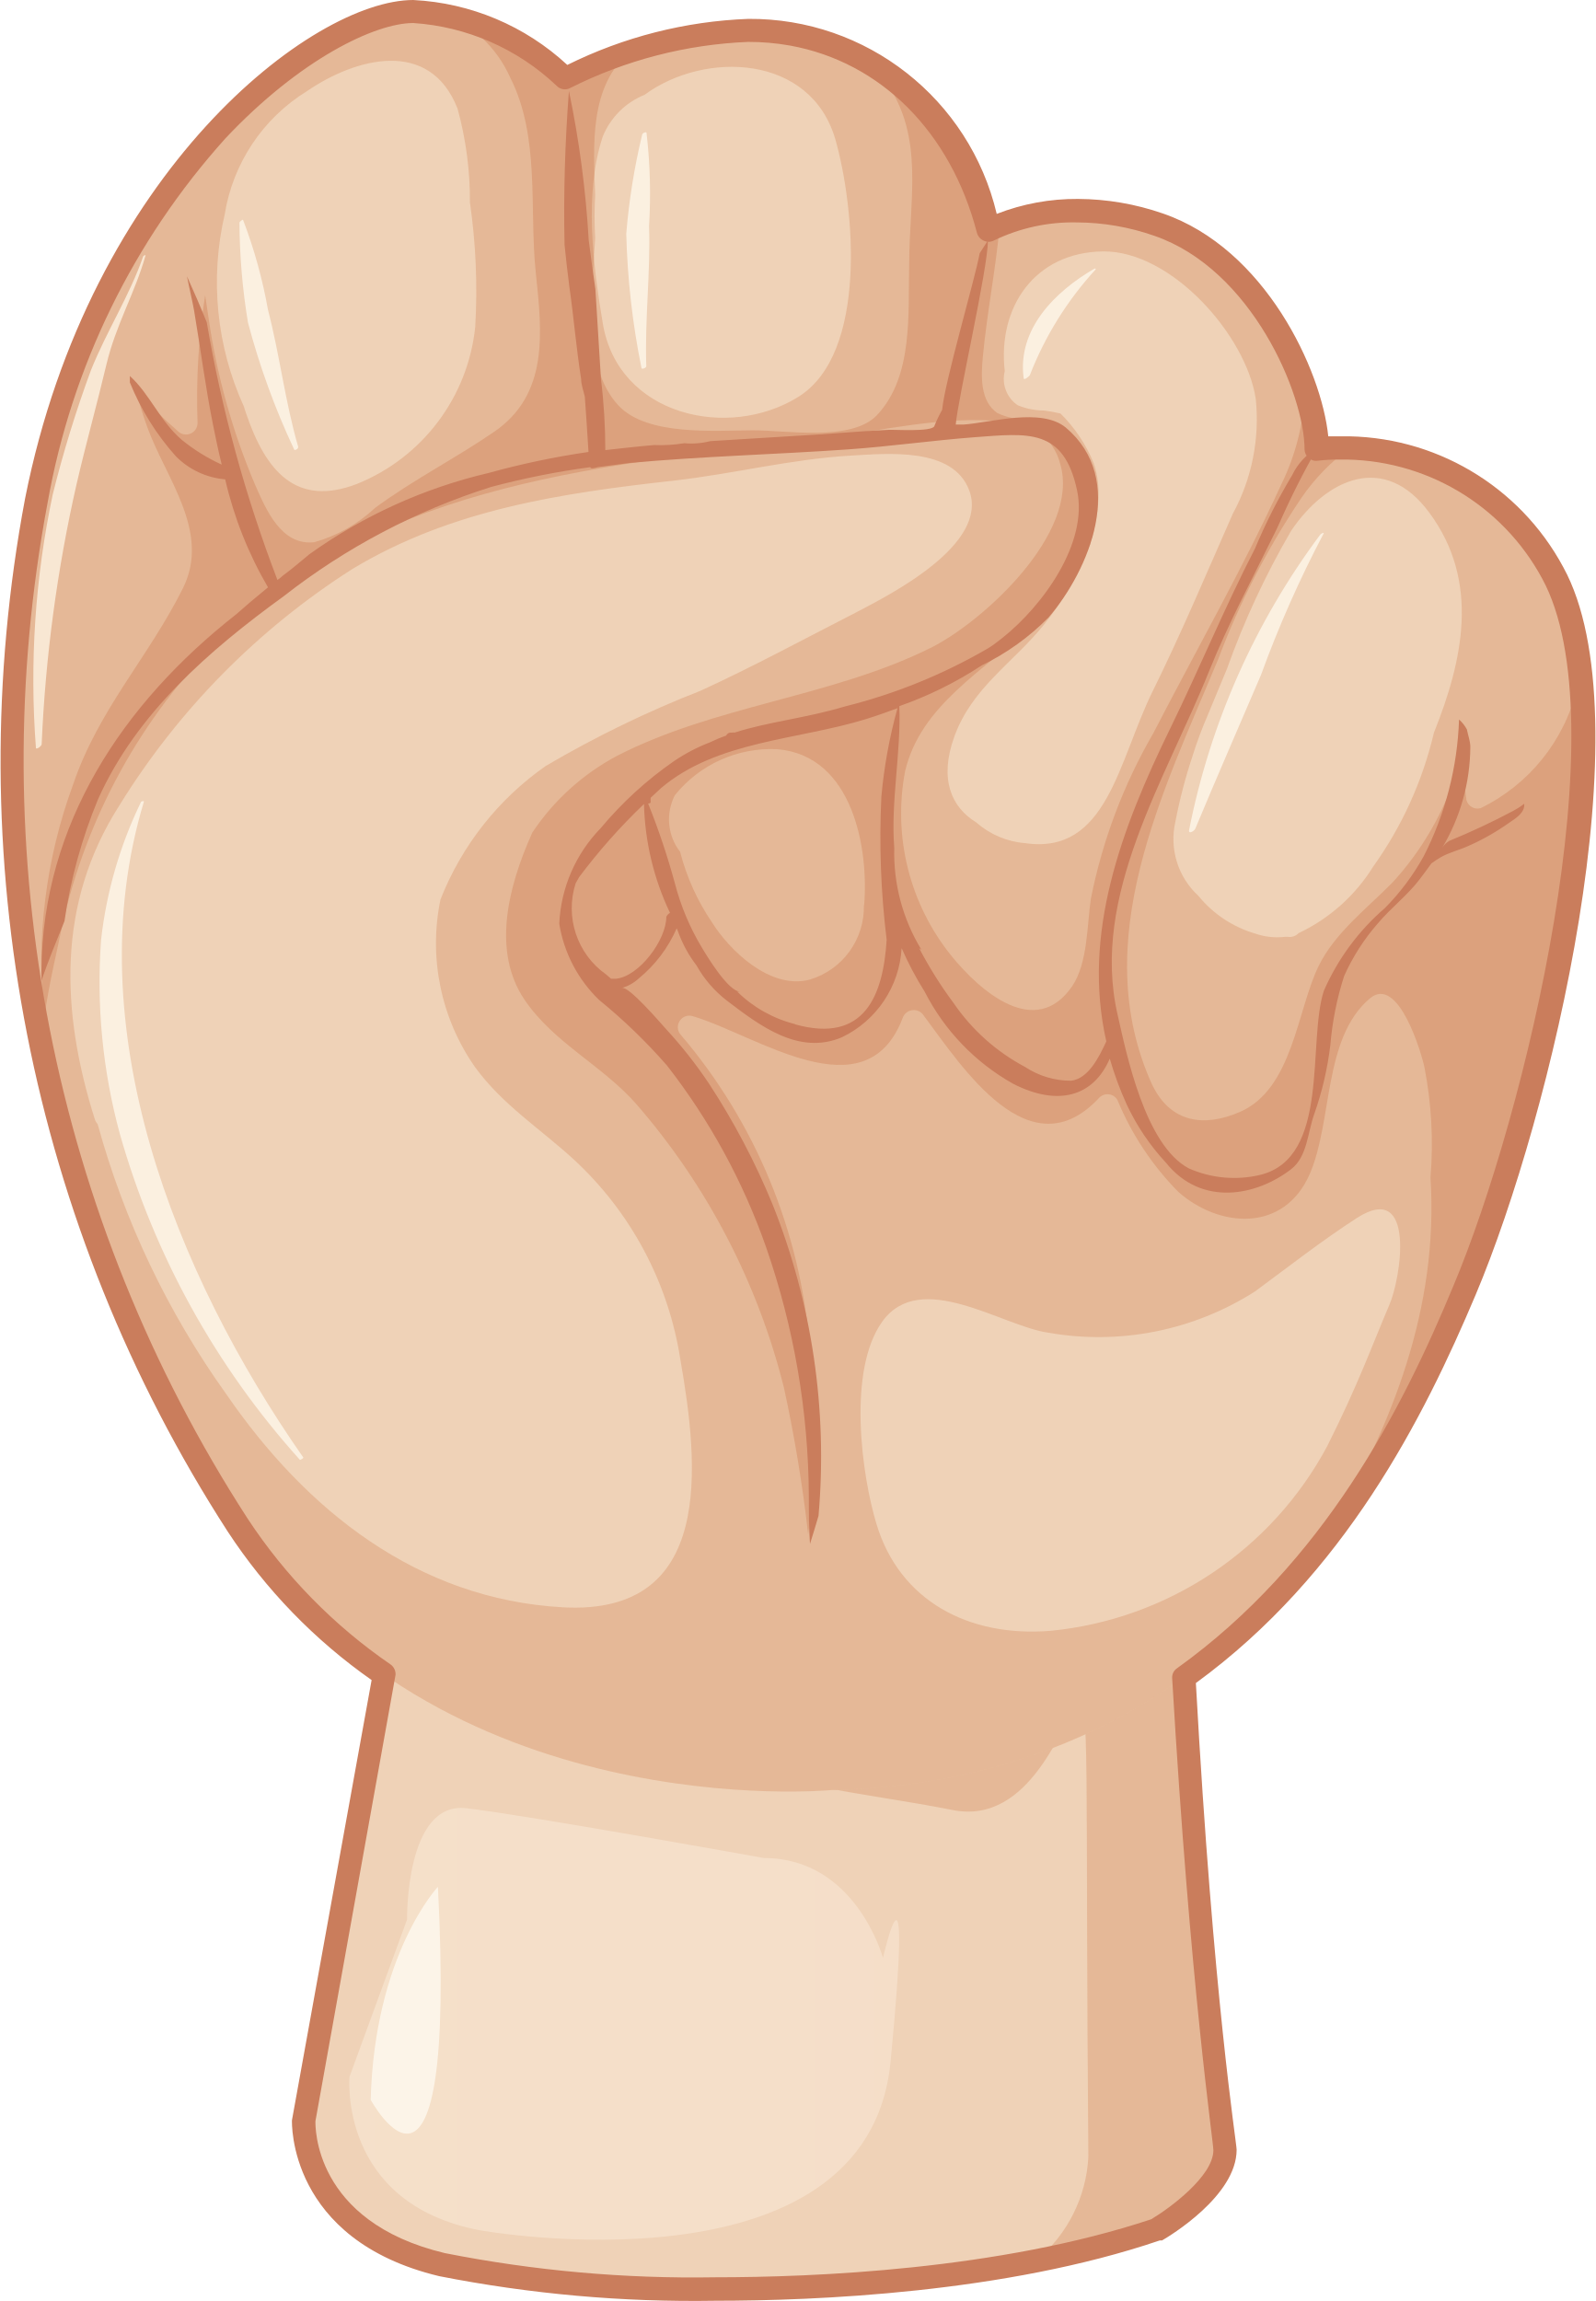
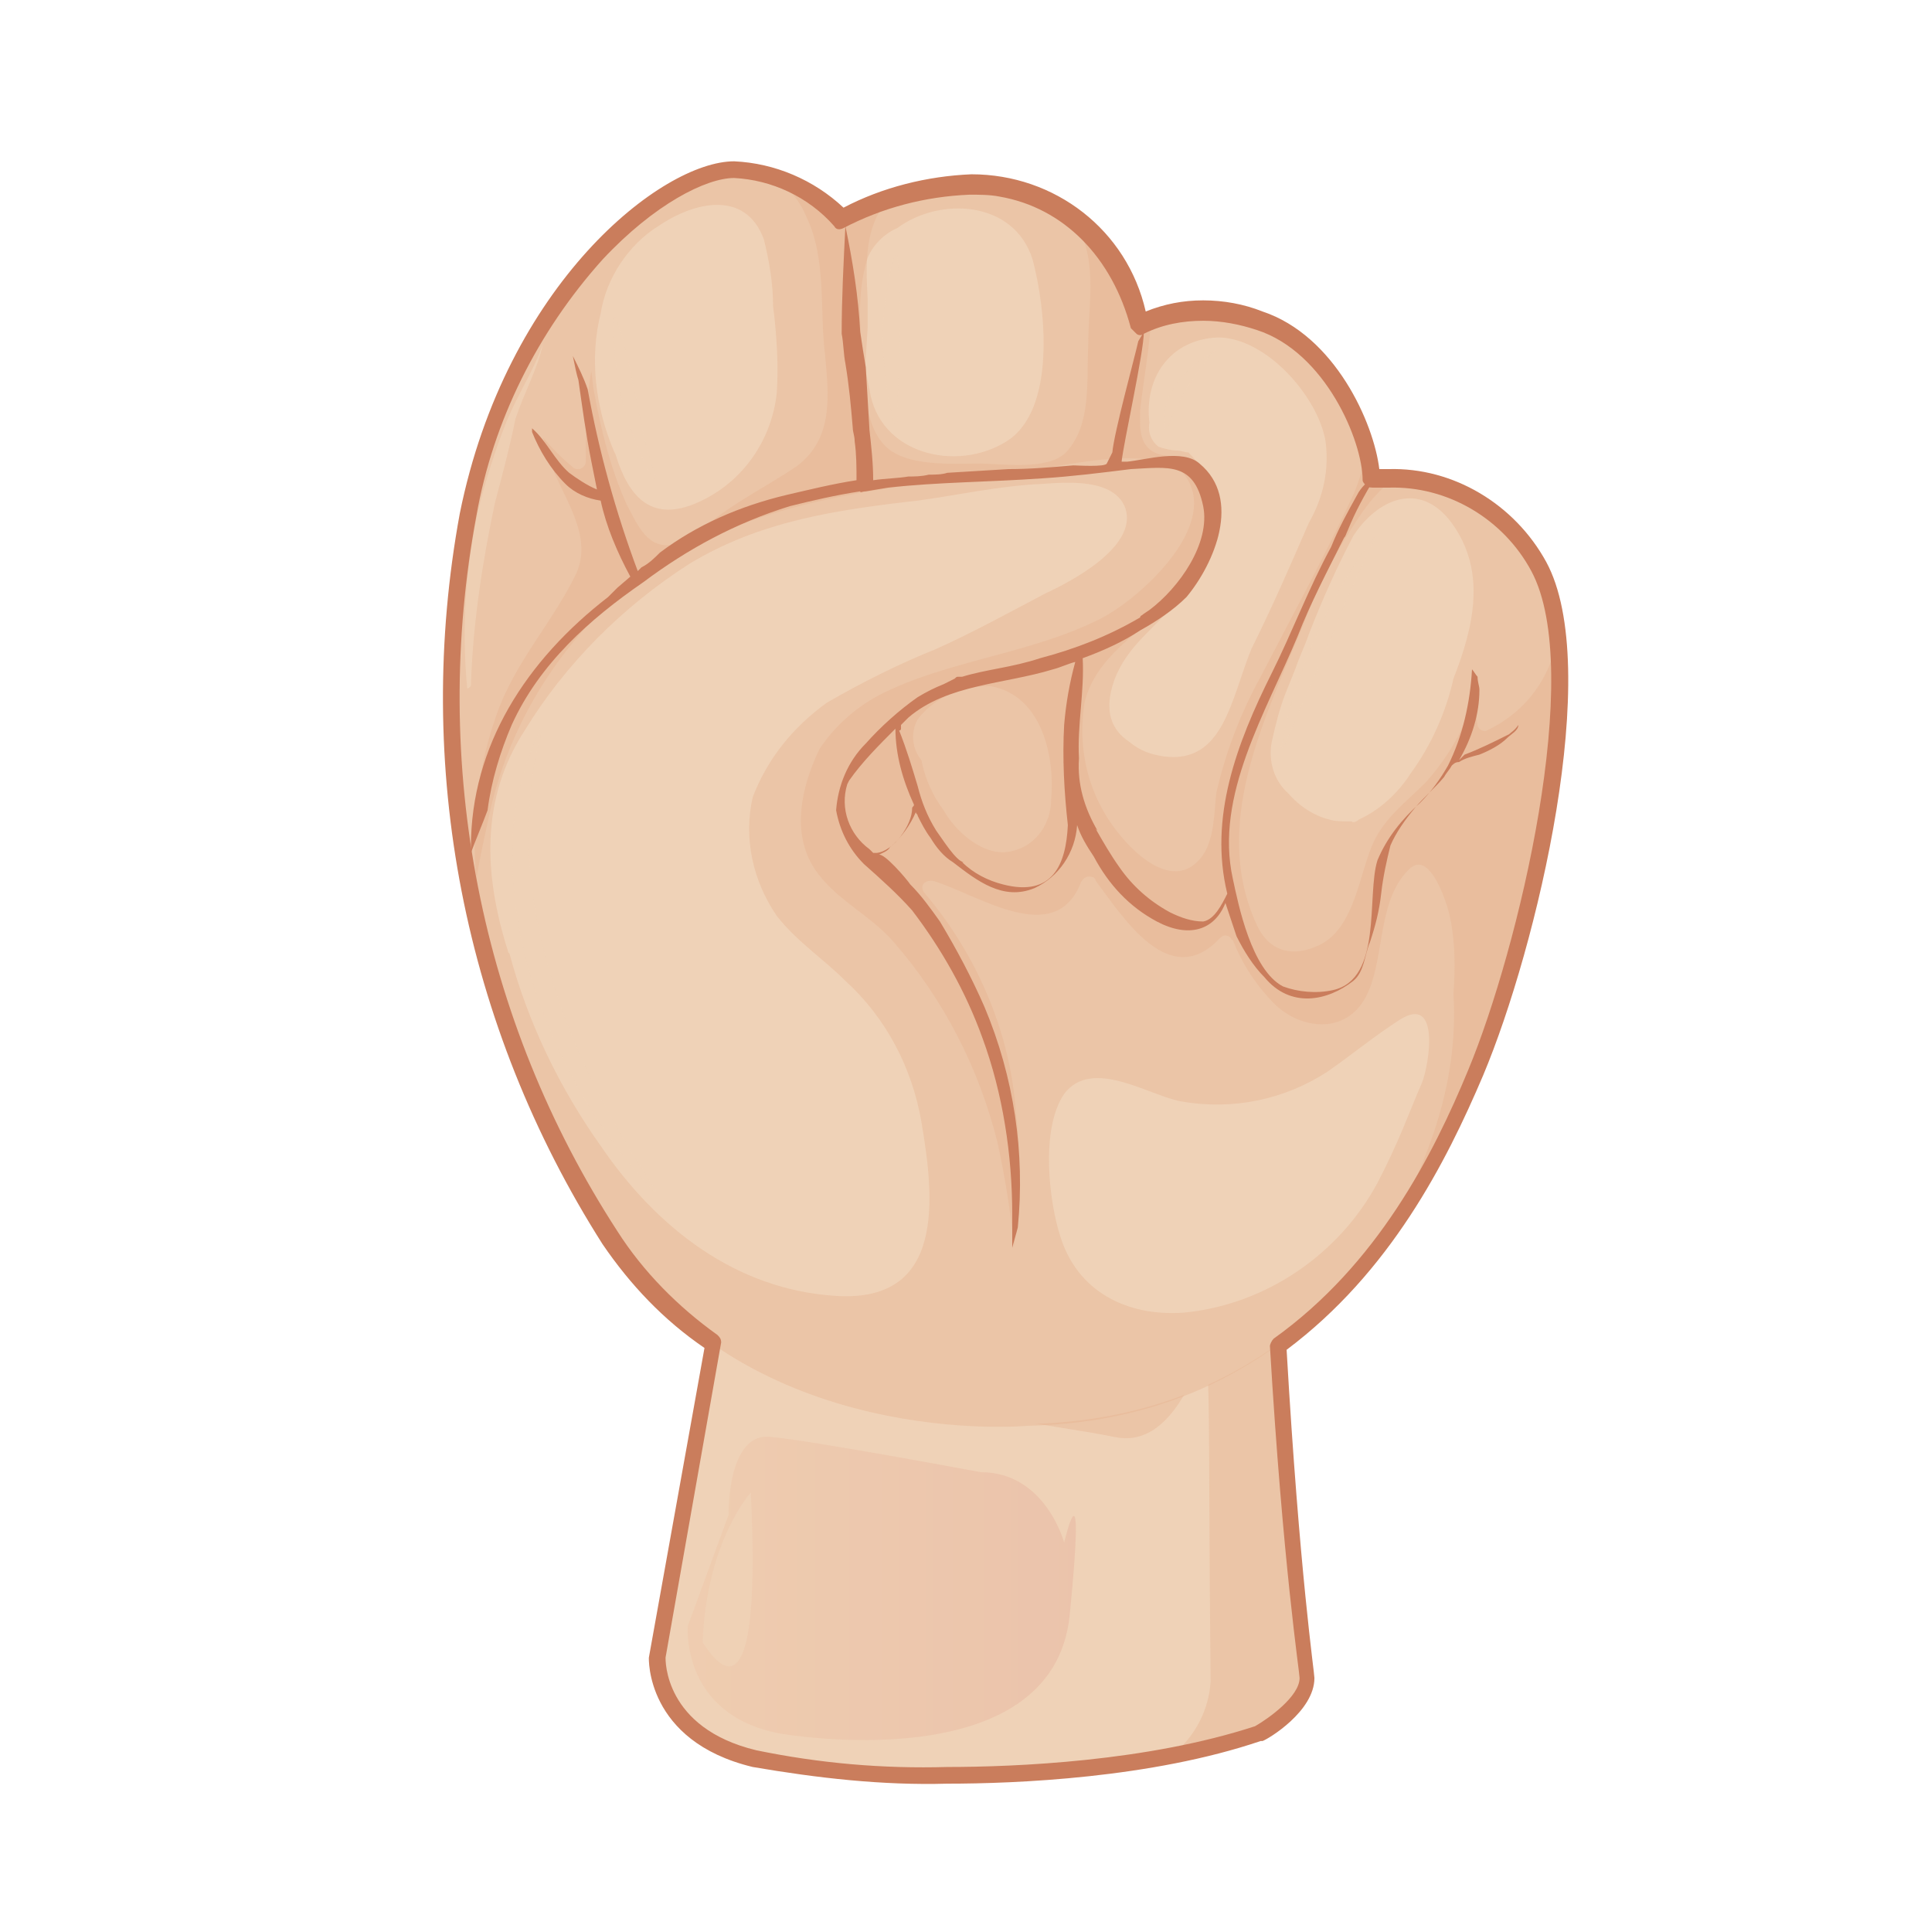
- <svg xmlns="http://www.w3.org/2000/svg" viewBox="0 0 69.28 99.94">
-   <defs>
-     <style>.cls-1{isolation:isolate;}.cls-2{fill:#e3c5af;}.cls-3,.cls-8,.cls-9{fill:#efd2b7;}.cls-4{fill:#e6b18e;mix-blend-mode:multiply;}.cls-4,.cls-5{opacity:0.4;}.cls-5,.cls-7,.cls-9{mix-blend-mode:screen;}.cls-5{fill:url(#linear-gradient);}.cls-6{fill:#ca7d5c;}.cls-7,.cls-9{opacity:0.8;}.cls-8{mix-blend-mode:color-dodge;}</style>
-     <linearGradient id="linear-gradient" x1="17.53" y1="118.08" x2="41.42" y2="118.08" gradientUnits="userSpaceOnUse">
-       <stop offset="0" stop-color="#efc4a4" />
-       <stop offset="1" stop-color="#e6ad99" />
-     </linearGradient>
-   </defs>
-   <g class="cls-1">
-     <g id="Capa_1" data-name="Capa 1">
-       <path class="cls-2" d="M19.31,98.8l-3.75,23.5s-.25,4.75,6,6.25,21.25,1.75,31-1.5c0,0,3-1.75,3-3.5,0,0-1.5-25.5-2.25-25.25S19.31,98.8,19.31,98.8Z" transform="translate(-2.36 -30.18)" />
-       <path class="cls-3" d="M19.31,98.8l-3.75,23.5s-.25,4.75,6,6.25,21.25,1.75,31-1.5c0,0,3-1.75,3-3.5,0,0-1.5-25.5-2.25-25.25S19.31,98.8,19.31,98.8Z" transform="translate(-2.36 -30.18)" />
-       <path class="cls-4" d="M53.31,98.3c-.52.18-17,.35-26.85.44a12.4,12.4,0,0,0,5.7,7.05c3.6,2,7.61,2.22,11.55,3,6.88,1.43,5.63-18.7,5.92,15.08a6.26,6.26,0,0,1-2.23,4.46,42.67,42.67,0,0,0,5.16-1.32s3-1.75,3-3.5C55.56,123.55,54.06,98.05,53.31,98.3Z" transform="translate(-2.36 -30.18)" />
-       <path class="cls-3" d="M38.44,107.93s-17.13,1.62-25.75-11.5a61.47,61.47,0,0,1-8.75-44.5c2.87-14.5,12.62-21.25,16.37-21.25a10.38,10.38,0,0,1,6.59,2.87s5.16-2.75,9.91-1.87,7.5,4.62,8.5,8.5a9.35,9.35,0,0,1,7.38-.25c4.37,1.5,6.87,7,6.87,9.75a10.4,10.4,0,0,1,10.25,5.37c3.5,6.38-.66,23.67-3.83,31.17C63.12,93,56.31,107.55,38.44,107.93Z" transform="translate(-2.36 -30.18)" />
-       <path class="cls-4" d="M69.81,55.05a10.4,10.4,0,0,0-10.25-5.37c0-2.75-2.5-8.25-6.87-9.75a9.35,9.35,0,0,0-7.38.25c-1-3.88-3.75-7.63-8.5-8.5s-9.91,1.87-9.91,1.87a10.38,10.38,0,0,0-6.59-2.87c-3.75,0-13.5,6.75-16.37,21.25a61.47,61.47,0,0,0,8.75,44.5c8.62,13.12,25.75,11.5,25.75,11.5C56.31,107.55,63.12,93,66,86.22,69.15,78.72,73.31,61.43,69.81,55.05ZM28.54,36.11a3.28,3.28,0,0,1,1.81-1.81c2.63-1.93,7.22-1.76,8.29,1.93.84,2.93,1.43,9.3-1.61,11.19s-7.83.82-8.49-3.2C28.12,41.72,27.72,38.56,28.54,36.11ZM12.12,39.49a7.72,7.72,0,0,1,3.57-5.35l0,0c2.12-1.45,5.33-2.32,6.54.75a15,15,0,0,1,.54,4.08A26.84,26.84,0,0,1,23,44.38a8.27,8.27,0,0,1-5.14,6.82c-2.61,1-3.95-.51-4.82-3.09l-.09-.28A13,13,0,0,1,12.12,39.49ZM32.79,60.18a47,47,0,0,0-6.73,3.27,12.78,12.78,0,0,0-4.57,5.8A9.38,9.38,0,0,0,23,76.54c1.2,1.64,2.81,2.65,4.28,4a14.92,14.92,0,0,1,4.63,8.69c.81,4.63,1.48,11.13-5.11,10.76-6.3-.35-11.14-4.2-14.62-9.27A37,37,0,0,1,6.6,79a.56.56,0,0,1-.12-.2C5,74.11,4.82,69.43,7.54,65.17A32.29,32.29,0,0,1,17.67,54.89c4.3-2.59,9.06-3.29,14-3.84,2.55-.29,5.05-.93,7.62-1.08,1.6-.09,4.47-.39,5.17,1.52.85,2.35-3.45,4.52-4.9,5.28C37.29,57.93,35.08,59.13,32.79,60.18ZM46.88,66.8a3.65,3.65,0,0,1-2.12-.9c-1.08-.66-1.62-1.88-.95-3.73.78-2.14,2.53-3.17,3.91-4.88s2.93-4.75,2.14-7a6.45,6.45,0,0,0-1.44-2.15,6.93,6.93,0,0,0-.71-.13,3,3,0,0,1-1.15-.23A1.38,1.38,0,0,1,46,46.3c-.32-2.76,1.29-5.16,4.26-5.2s6.22,3.64,6.64,6.4a8.59,8.59,0,0,1-1,5c-1.14,2.59-2.24,5.2-3.49,7.73C50.92,63.27,50.44,67.32,46.88,66.8ZM64.64,62A16.46,16.46,0,0,1,62,67.82a7.66,7.66,0,0,1-3.24,2.89.53.53,0,0,1-.46.16l-.13,0a2.92,2.92,0,0,1-1.29-.14,5,5,0,0,1-2.47-1.64,3.35,3.35,0,0,1-1-3.22A22.5,22.5,0,0,1,54.16,63a18.15,18.15,0,0,1,.66-1.77c.27-.66.55-1.33.83-2a35.88,35.88,0,0,1,2.79-6c1.54-2.27,4.06-3.42,6-.78C66.65,55.43,65.9,58.86,64.64,62Z" transform="translate(-2.36 -30.18)" />
-       <path class="cls-5" d="M35.54,110.88c4,0,5.17,4.34,5.17,4.34s1.33-5.84.33,4.5-17.83,7.33-17.83,7.33c-6.17-1.17-5.67-6.67-5.67-6.67l2.5-6.83s-.08-5.17,2.59-4.83C25.11,109,35.54,110.88,35.54,110.88Z" transform="translate(-2.36 -30.18)" />
-       <path class="cls-4" d="M71,59.48a4.66,4.66,0,0,1-.15.62,7.84,7.84,0,0,1-4.18,5.18.5.5,0,0,1-.62-.35c-.08-.6-.15-1.2-.22-1.81a14.35,14.35,0,0,1-.49,1.39,12.9,12.9,0,0,1-2.5,4c-1.11,1.13-2.5,2.18-3.21,3.63-.94,1.92-1.12,5.35-3.43,6.34-1.53.66-3,.49-3.81-1.21-2.81-6.22.49-12.7,2.88-18.46a33.85,33.85,0,0,1,3.61-7A8.87,8.87,0,0,1,61,49.63a9.45,9.45,0,0,0-1.46,0,8.54,8.54,0,0,0-.5-2.61A10.1,10.1,0,0,1,58,51.24c-1.68,3.66-3.7,7.2-5.54,10.77a23.46,23.46,0,0,0-2.72,7.2c-.17,1.14-.13,2.79-.81,3.8-1.59,2.33-4,.23-5.26-1.33a9.84,9.84,0,0,1-2-8c.68-2.9,3.44-4.34,5.45-6.31a10.31,10.31,0,0,0,2.59-3.54c0-.11.06-.22.1-.33a3.69,3.69,0,0,0,.1-1.37,4.07,4.07,0,0,0-2.94-3.69,4,4,0,0,1-1.28-.31c-.78-.53-.72-1.63-.64-2.48.18-1.91.56-3.78.73-5.68a3.61,3.61,0,0,0-.41.2,11.66,11.66,0,0,0-5.41-7.41,7.74,7.74,0,0,1,.89,1c1.67,2.37,1,5.1,1,7.83-.06,2.17.2,4.92-1.4,6.62-1.1,1.17-4,.65-5.38.66-1.62,0-4.61.27-5.86-1.09-1.6-1.74-1.12-5-1-7.25a16.86,16.86,0,0,1,0-1.88c-.08-2.21-.26-4.72,1.52-6.24a19.58,19.58,0,0,0-2.71,1.11,10.87,10.87,0,0,0-5.5-2.79,5.29,5.29,0,0,1,3,2.82c1.31,2.58.82,5.71,1.11,8.47.27,2.57.59,5.29-1.83,6.93-1.68,1.15-3.51,2.08-5.15,3.29a6.37,6.37,0,0,1-2.64,1.49c-1.45.16-2.1-1.43-2.59-2.54a29.08,29.08,0,0,1-2-7.19l-.15-1a28.91,28.91,0,0,0-.33,5.55.5.5,0,0,1-.85.36A17.63,17.63,0,0,1,8.27,47.1a12.92,12.92,0,0,0,.49,1.64c.8,2.21,2.77,4.55,1.54,7-1.5,3-3.65,5.24-4.76,8.5A22.5,22.5,0,0,0,4.28,74.4c.2-1.46.55-2.88.78-4a25.33,25.33,0,0,1,6.87-12.48C19.1,51,28.77,50.4,38.13,49.21c2.46-.31,5.3-1,7.79-.72a2.43,2.43,0,0,1,2.49,1.85c.88,3-3.4,6.89-5.67,8-4.32,2.13-9.36,2.48-13.62,4.69a10.14,10.14,0,0,0-3.64,3.31c-1.09,2.43-1.74,5.18-.34,7.26,1.29,1.9,3.4,2.86,4.88,4.56a29.81,29.81,0,0,1,6.39,12.3,63.38,63.38,0,0,1,1.05,6.36,31.26,31.26,0,0,0,.06-8.2,23.74,23.74,0,0,0-5.58-13.48.5.5,0,0,1,.49-.83c2.79.82,7.52,4.28,9.13.1a.51.51,0,0,1,.92-.12c1.69,2.27,4.62,6.82,7.63,3.56a.5.5,0,0,1,.78.1,12.44,12.44,0,0,0,2.65,4c1.77,1.56,4.59,1.79,5.71-.79,1-2.32.57-5.88,2.6-7.61,1.25-1.07,2.27,2.44,2.38,3a17.44,17.44,0,0,1,.26,4.77C64.85,87,62.83,92.08,60,96.91a47.76,47.76,0,0,0,6-10.69C68.57,80.08,71.83,67.38,71,59.48Zm-31.12,10a3.29,3.29,0,0,1-2.36,3.25c-1.73.45-3.5-1.31-4.23-2.48a9.74,9.74,0,0,1-1.39-3.07,2.3,2.3,0,0,1-.23-2.46,5.37,5.37,0,0,1,4.45-2C39.43,63,40.1,67.1,39.89,69.52Z" transform="translate(-2.36 -30.18)" />
-       <path class="cls-6" d="M68.08,65.4a30.4,30.4,0,0,1-2.77,1.3A.88.88,0,0,0,65,67s0,0,0,0a8.64,8.64,0,0,0,1.22-4.38c0-.25-.1-.5-.15-.76a1.58,1.58,0,0,0-.34-.43,14.07,14.07,0,0,1-1.53,5.93,10.26,10.26,0,0,1-1.69,2.26,10.06,10.06,0,0,0-2.65,3.59c-.73,2.22.29,7.26-2.77,8A4.87,4.87,0,0,1,54,80.93c-1.91-1-2.72-5-3.1-6.68C49.71,69.08,53,64,54.87,59.34c.83-2.06,1.87-4,2.85-6,.07-.14.14-.28.2-.42a34.94,34.94,0,0,1,1.66-3.29,2.76,2.76,0,0,0-1.1,1.19A25.07,25.07,0,0,0,56.87,54a.08.08,0,0,0,0,0c-1.32,2.56-2.41,5.21-3.68,7.81-2.14,4.38-3.84,8.94-2.78,13.6-.33.72-.79,1.62-1.53,1.71a3.61,3.61,0,0,1-2-.6,8.69,8.69,0,0,1-3.1-2.77,17.78,17.78,0,0,1-1.5-2.39l.1.07A8.07,8.07,0,0,1,41.2,67c-.16-2,.3-4.12.22-6.15A16.42,16.42,0,0,0,45,59.08,10.58,10.58,0,0,0,47.9,57c1.77-2.06,3.42-6,.75-8.25-1.07-.88-3.27-.21-4.44-.13l-.34,0c.09-1.1,1.39-6.73,1.4-8l-.36.56c-.19,1.07-1.52,5.58-1.63,6.8a5.79,5.79,0,0,0-.34.71c-.11.26-1.78.14-2,.16-1.32.06-2.63.19-4,.26l-3.73.23a3.35,3.35,0,0,1-1.13.09,6.41,6.41,0,0,1-1.31.08c-.71.06-1.41.14-2.12.22a25.49,25.49,0,0,0-.19-3.1l-.24-3.89c-.1-.71-.2-1.41-.29-2.12a44.18,44.18,0,0,0-.86-6.49c-.17,2.23-.24,4.46-.19,6.68q.09.91.21,1.83c.19,1.33.3,2.67.51,4,0,.25.1.51.16.77.06.8.11,1.6.16,2.4a35.13,35.13,0,0,0-4.33.91,22,22,0,0,0-7.79,3.53c-.38.31-.74.63-1.14.92l-.14.12h0l-.11.08a59.08,59.08,0,0,1-3.07-11.19c-.27-.67-.56-1.34-.86-2,.11.56.24,1.09.31,1.49.28,1.65.49,3.31.83,5,.11.55.23,1.12.37,1.69a8,8,0,0,1-1.74-1.08C9.3,48.46,8.87,47.3,8,46.51l0,.28A11,11,0,0,0,10,50,3.42,3.42,0,0,0,12.14,51,16.79,16.79,0,0,0,14,55.69l-.77.64-.61.53C7.65,60.76,4.22,66,4.16,72.28l0,.49c.3-.87.65-1.72,1-2.58a22.09,22.09,0,0,1,1.46-5.3c1.67-3.73,4.83-6.47,8.07-8.82a28.53,28.53,0,0,1,9-4.74A34.75,34.75,0,0,1,28,50.47c0,.08.17.05.32,0l1.37-.18c3.13-.29,6.33-.37,9.49-.59,1.85-.13,3.67-.39,5.51-.53,2.31-.17,3.87-.41,4.45,2.31.49,2.27-1.47,5-3.26,6.42l-.34.26c-.09.06-.18.13-.27.18a23.76,23.76,0,0,1-6.2,2.52c-1.74.52-3.31.66-4.81,1.14a.14.14,0,0,0-.09,0h-.09a.21.21,0,0,0-.18.13,6.07,6.07,0,0,0-.7.29,7.64,7.64,0,0,0-1.57.82,16,16,0,0,0-3.18,2.91,6.36,6.36,0,0,0-1.8,4.15,5.9,5.9,0,0,0,1.73,3.31,24.09,24.09,0,0,1,2.95,2.85,27.73,27.73,0,0,1,4.3,7.88,33.44,33.44,0,0,1,1.86,10.83c0,.69,0,1.38.05,2.07.13-.41.25-.82.37-1.22a29.51,29.51,0,0,0-2-13.54,31.18,31.18,0,0,0-2.76-5.24,19.15,19.15,0,0,0-1.84-2.34c-.28-.31-1.64-1.9-1.94-1.81a1.8,1.8,0,0,0,.73-.41,5.81,5.81,0,0,0,1.65-2.18,2.6,2.6,0,0,1,.1.25,5.35,5.35,0,0,0,.76,1.36,5,5,0,0,0,1.32,1.53c1.43,1.09,3.13,2.39,5,1.59a4.58,4.58,0,0,0,2.59-3.87,14.07,14.07,0,0,0,1,1.89,9.57,9.57,0,0,0,3.84,4c1.95,1,3.49.56,4.2-1.09a14.48,14.48,0,0,0,.74,2A9.84,9.84,0,0,0,53,80.68c1.55,1.93,3.94,1.44,5.44.28.7-.54.71-1.58,1-2.39a14,14,0,0,0,.7-3,13.41,13.41,0,0,1,.6-3,9.13,9.13,0,0,1,1.46-2.28c.56-.67,1.3-1.23,1.82-1.92.17-.23.35-.46.51-.69a4.81,4.81,0,0,1,.41-.27c.37-.21.81-.31,1.2-.49a10.12,10.12,0,0,0,1.76-1c.28-.19.7-.44.66-.83C68.38,65.23,68.23,65.32,68.08,65.4ZM31.3,70c0,1-1.17,2.58-2.18,2.69l-.22,0-.22-.19a3.52,3.52,0,0,1-1.32-3.95l.15-.27a25.76,25.76,0,0,1,2.82-3.18,11.68,11.68,0,0,0,1.13,4.73A.35.35,0,0,0,31.3,70Zm5.59,4.66a5.5,5.5,0,0,1-2.51-1.41h.13c-.51,0-1.42-1.5-1.67-1.92a10.52,10.52,0,0,1-1.17-2.79,31.18,31.18,0,0,0-1.16-3.46s.12,0,.11-.07,0-.12,0-.18l.45-.42c2.44-2.07,5.94-2.08,8.91-3,.45-.14.9-.3,1.36-.47a21.63,21.63,0,0,0-.7,3.84A36.42,36.42,0,0,0,40.87,71C40.72,73.39,39.93,75.52,36.89,74.67Z" transform="translate(-2.36 -30.18)" />
-       <path class="cls-3" d="M61.31,83.07c-1.55,1-3,2.14-4.44,3.2a12.62,12.62,0,0,1-9,1.79c-2-.29-5.53-2.79-7.19-.48-1.53,2.13-.89,6.7-.25,8.8,1,3.32,4,4.93,7.58,4.63A15.32,15.32,0,0,0,60,93c1.34-2.67,1.92-4.3,2.7-6.14C63.2,85.74,63.88,81.44,61.31,83.07Z" transform="translate(-2.36 -30.18)" />
-       <g class="cls-7">
-         <path class="cls-8" d="M14,43.64a21.43,21.43,0,0,0-1.08-3.9c0-.06-.16.07-.16.11a27.44,27.44,0,0,0,.37,4.34,32.41,32.41,0,0,0,2,5.5c0,.08.2,0,.18-.11C14.74,47.62,14.51,45.6,14,43.64Z" transform="translate(-2.36 -30.18)" />
-         <path class="cls-8" d="M30.55,40a22.77,22.77,0,0,0-.11-4.05c0-.06-.18,0-.19.08a28.32,28.32,0,0,0-.69,4.3,33.58,33.58,0,0,0,.66,5.83c0,.08.21,0,.21-.07C30.36,44,30.62,42,30.55,40Z" transform="translate(-2.36 -30.18)" />
-         <path class="cls-8" d="M8.58,41.31C8,43,7,44.54,6.31,46.26a51,51,0,0,0-1.66,5.4,38.83,38.83,0,0,0-.73,11c0,.1.25-.07.25-.16A63.08,63.08,0,0,1,5.69,51.19c.4-1.73.88-3.44,1.29-5.17s1.24-3.11,1.7-4.74C8.69,41.23,8.59,41.29,8.58,41.31Z" transform="translate(-2.36 -30.18)" />
-         <path class="cls-8" d="M8.61,65c0-.06-.11,0-.12,0a18.41,18.41,0,0,0-1.74,6,25.11,25.11,0,0,0,.81,8.41,35.67,35.67,0,0,0,7.83,14.18s.17-.07.14-.11C10,85.56,5.65,74.78,8.61,65Z" transform="translate(-2.36 -30.18)" />
-         <path class="cls-8" d="M49.89,41.85c-1.72,1-3.35,2.63-3.07,4.75,0,.13.25-.08.27-.13a14.69,14.69,0,0,1,2.84-4.57S50,41.82,49.89,41.85Z" transform="translate(-2.36 -30.18)" />
-         <path class="cls-8" d="M59.71,53.39A31.73,31.73,0,0,0,54,66.26c0,.16.25,0,.28-.1.93-2.23,1.9-4.45,2.85-6.67a49.25,49.25,0,0,1,2.71-6.12C59.9,53.28,59.74,53.35,59.71,53.39Z" transform="translate(-2.36 -30.18)" />
+ <svg xmlns="http://www.w3.org/2000/svg" version="1.1" id="Capa_1" x="0px" y="0px" viewBox="0 0 103.2 104.2" style="enable-background:new 0 0 103.2 104.2;" xml:space="preserve">
+   <style type="text/css">
+ 	.st0{fill:#E3C5AF;}
+ 	.st1{fill:#EFD2B7;}
+ 	.st2{opacity:0.4;fill:#E6B18E;enable-background:new    ;}
+ 	.st3{opacity:0.4;fill:url(#SVGID_1_);enable-background:new    ;}
+ 	.st4{fill:#CA7D5C;}
+ 	.st5{opacity:0.8;}
+ 	.st6{opacity:0.8;fill:#EFD2B7;enable-background:new    ;}
+ </style>
+   <g>
+     <g>
+       <path class="st0" d="M38.7,68.8l-3.3,20.6c0,0-0.2,4.2,5.3,5.5s18.6,1.5,27.1-1.3c0,0,2.6-1.5,2.6-3.1c0,0-1.3-22.3-2-22.1    C67.8,68.6,38.7,68.8,38.7,68.8z" />
+       <path class="st1" d="M38.7,68.8l-3.3,20.6c0,0-0.2,4.2,5.3,5.5s18.6,1.5,27.1-1.3c0,0,2.6-1.5,2.6-3.1c0,0-1.3-22.3-2-22.1    C67.8,68.6,38.7,68.8,38.7,68.8z" />
+       <path class="st2" d="M68.5,68.4C68,68.5,53.6,68.7,45,68.7c0.8,2.6,2.6,4.8,5,6.2c3.2,1.8,6.7,1.9,10.1,2.6    c6,1.3,4.9-16.4,5.2,13.2c-0.1,1.5-0.8,2.9-2,3.9c1.5-0.3,3-0.7,4.5-1.2c0,0,2.6-1.5,2.6-3.1C70.4,90.5,69.1,68.1,68.5,68.4z" />
+       <path class="st1" d="M55.5,76.8c0,0-15,1.4-22.5-10.1c-7.4-11.5-10.2-25.5-7.7-39c2.5-12.7,11-18.6,14.3-18.6    c2.2,0.1,4.2,1,5.8,2.5c0,0,4.5-2.4,8.7-1.6c4.2,0.8,6.6,4,7.4,7.4c2-1,4.4-1,6.5-0.2c3.8,1.3,6,6.1,6,8.5c3.7-0.4,7.2,1.5,9,4.7    c3.1,5.6-0.6,20.7-3.4,27.3C77.1,63.7,71.1,76.5,55.5,76.8z" />
+       <path class="st2" d="M82.9,30.5c-1.8-3.2-5.3-5.1-9-4.7c0-2.4-2.2-7.2-6-8.5c-2.1-0.8-4.4-0.7-6.5,0.2c-0.9-3.4-3.3-6.7-7.4-7.4    s-8.7,1.6-8.7,1.6c-1.6-1.5-3.6-2.4-5.8-2.5c-3.3,0-11.8,5.9-14.3,18.6c-2.5,13.5,0.2,27.4,7.7,39c7.5,11.5,22.5,10.1,22.5,10.1    c15.6-0.3,21.6-13.1,24.1-19C82.3,51.2,86,36.1,82.9,30.5z M46.8,13.9c0.3-0.7,0.9-1.3,1.6-1.6c2.3-1.7,6.3-1.5,7.3,1.7    c0.7,2.6,1.3,8.1-1.4,9.8c-2.7,1.7-6.9,0.7-7.4-2.8C46.4,18.8,46.1,16.1,46.8,13.9z M32.4,16.9c0.3-1.9,1.5-3.7,3.1-4.7l0,0    c1.9-1.3,4.7-2,5.7,0.7c0.3,1.2,0.5,2.4,0.5,3.6c0.2,1.6,0.3,3.2,0.2,4.7c-0.3,2.7-2,5-4.5,6c-2.3,0.9-3.5-0.4-4.2-2.7l-0.1-0.2    C32.1,21.9,31.8,19.3,32.4,16.9z M50.5,35c-2,0.8-4,1.8-5.9,2.9c-1.8,1.3-3.2,3-4,5.1c-0.5,2.2,0,4.5,1.3,6.4    c1.1,1.4,2.5,2.3,3.7,3.5c2.2,2,3.6,4.7,4.1,7.6c0.7,4.1,1.3,9.7-4.5,9.4c-5.5-0.3-9.8-3.7-12.8-8.1c-2.2-3.1-3.9-6.6-4.9-10.3    c0-0.1-0.1-0.1-0.1-0.2c-1.3-4.1-1.5-8.2,0.9-11.9c2.2-3.6,5.3-6.7,8.9-9c3.8-2.3,7.9-2.9,12.3-3.4c2.2-0.3,4.4-0.8,6.7-0.9    c1.4-0.1,3.9-0.3,4.5,1.3c0.7,2.1-3,4-4.3,4.6C54.5,33,52.5,34.1,50.5,35z M62.8,40.8c-0.7-0.1-1.3-0.3-1.9-0.8    c-0.9-0.6-1.4-1.6-0.8-3.3c0.7-1.9,2.2-2.8,3.4-4.3c1.2-1.5,2.6-4.2,1.9-6.1c-0.3-0.7-0.7-1.3-1.3-1.9c-0.2,0-0.4-0.1-0.6-0.1    c-0.3,0-0.7-0.1-1-0.2c-0.4-0.3-0.6-0.8-0.5-1.3c-0.3-2.4,1.1-4.5,3.7-4.6c2.6,0,5.4,3.2,5.8,5.6c0.2,1.5-0.1,3-0.9,4.4    c-1,2.3-2,4.6-3.1,6.8C66.4,37.7,66,41.2,62.8,40.8z M78.4,36.6c-0.4,1.8-1.2,3.6-2.3,5.1c-0.7,1.1-1.7,2-2.8,2.5    c-0.1,0.1-0.3,0.2-0.4,0.1h-0.1c-0.4,0-0.8,0-1.1-0.1c-0.8-0.2-1.6-0.7-2.2-1.4c-0.8-0.7-1.1-1.8-0.9-2.8c0.2-0.9,0.4-1.7,0.7-2.5    c0.2-0.5,0.4-1,0.6-1.5c0.2-0.6,0.5-1.2,0.7-1.8c0.7-1.8,1.5-3.6,2.4-5.3c1.3-2,3.6-3,5.3-0.7C80.2,30.8,79.5,33.8,78.4,36.6z" />
+       <linearGradient id="SVGID_1_" gradientUnits="userSpaceOnUse" x1="39.512" y1="-10.195" x2="60.419" y2="-10.195" gradientTransform="matrix(1 0 0 -1 -2.36 75.4814)">
+         <stop offset="0" style="stop-color:#EFC4A4" />
+         <stop offset="1" style="stop-color:#E6AD99" />
+       </linearGradient>
+       <path class="st3" d="M52.9,79.4c3.5,0,4.5,3.8,4.5,3.8s1.2-5.1,0.3,3.9s-15.6,6.4-15.6,6.4c-5.4-1-5-5.8-5-5.8l2.2-6    c0,0-0.1-4.5,2.3-4.2C43.8,77.7,52.9,79.4,52.9,79.4z" />
+       <path class="st2" d="M84,34.4c0,0.2-0.1,0.4-0.1,0.5c-0.5,2-1.8,3.6-3.7,4.5c-0.2,0.1-0.5-0.1-0.5-0.3c0,0,0,0,0,0    c-0.1-0.5-0.1-1.1-0.2-1.6c-0.1,0.4-0.3,0.8-0.4,1.2c-0.5,1.3-1.3,2.5-2.2,3.5c-1,1-2.2,1.9-2.8,3.2c-0.8,1.7-1,4.7-3,5.6    c-1.3,0.6-2.6,0.4-3.3-1.1c-2.5-5.4,0.4-11.1,2.5-16.2c0.8-2.2,1.9-4.2,3.2-6.1c0.5-0.7,1.1-1.4,1.9-1.9c-0.4,0-0.9,0-1.3,0    c0-0.8-0.2-1.6-0.4-2.3c0,1.3-0.3,2.5-0.9,3.7c-1.5,3.2-3.2,6.3-4.8,9.4c-1.1,2-1.9,4.1-2.4,6.3c-0.1,1-0.1,2.4-0.7,3.3    c-1.4,2-3.5,0.2-4.6-1.2c-1.6-2-2.2-4.5-1.8-7c0.6-2.5,3-3.8,4.8-5.5c1-0.9,1.7-1.9,2.3-3.1c0-0.1,0.1-0.2,0.1-0.3    c0.1-0.4,0.1-0.8,0.1-1.2c-0.1-1.5-1.1-2.8-2.6-3.2c-0.4,0-0.8-0.1-1.1-0.3c-0.7-0.5-0.6-1.4-0.6-2.2c0.2-1.7,0.5-3.3,0.6-5    c-0.1,0.1-0.2,0.1-0.4,0.2c-0.6-2.7-2.3-5.1-4.7-6.5c0.3,0.3,0.5,0.6,0.8,0.9c1.5,2.1,0.9,4.5,0.9,6.9c-0.1,1.9,0.2,4.3-1.2,5.8    c-1,1-3.5,0.6-4.7,0.6c-1.4,0-4,0.2-5.1-1c-1.4-1.5-1-4.4-0.9-6.3c0-0.5,0-1.1,0-1.6c-0.1-1.9-0.2-4.1,1.3-5.5    c-0.8,0.3-1.6,0.6-2.4,1c-1.3-1.3-3-2.1-4.8-2.4c1.2,0.4,2.1,1.3,2.6,2.5c1.1,2.3,0.7,5,1,7.4c0.2,2.2,0.5,4.6-1.6,6.1    c-1.5,1-3.1,1.8-4.5,2.9c-0.7,0.6-1.4,1.1-2.3,1.3c-1.3,0.1-1.8-1.3-2.3-2.2c-0.9-2-1.4-4.1-1.8-6.3l-0.1-0.9    c-0.3,1.6-0.3,3.2-0.3,4.9c0,0.2-0.2,0.4-0.4,0.4c-0.1,0-0.2,0-0.3-0.1c-0.6-0.5-1.1-1-1.6-1.6c0.1,0.5,0.3,1,0.4,1.4    c0.7,1.9,2.4,4,1.3,6.1c-1.3,2.6-3.2,4.6-4.2,7.4c-1,2.8-1.4,5.9-1.1,8.9c0.2-1.3,0.5-2.5,0.7-3.5c0.9-4.1,3-7.9,6-10.9    c6.3-6.1,14.7-6.6,22.9-7.6c2.2-0.3,4.6-0.9,6.8-0.6c1-0.1,1.9,0.6,2.2,1.6c0.8,2.6-3,6-5,7c-3.8,1.9-8.2,2.2-11.9,4.1    c-1.3,0.7-2.4,1.7-3.2,2.9c-1,2.1-1.5,4.5-0.3,6.4c1.1,1.7,3,2.5,4.3,4c2.7,3.1,4.6,6.8,5.6,10.8c0.4,1.8,0.7,3.7,0.9,5.6    c0.3-2.4,0.4-4.8,0.1-7.2c-0.3-4.3-2.1-8.5-4.9-11.8c-0.2-0.2-0.2-0.5,0-0.6c0.1-0.1,0.3-0.1,0.4-0.1c2.4,0.7,6.6,3.7,8,0.1    c0.1-0.2,0.3-0.4,0.6-0.3c0.1,0,0.2,0.1,0.2,0.2c1.5,2,4,6,6.7,3.1c0.2-0.2,0.4-0.2,0.6,0c0,0,0,0.1,0.1,0.1    c0.5,1.3,1.3,2.5,2.3,3.5c1.5,1.4,4,1.6,5-0.7c0.9-2,0.5-5.1,2.3-6.7c1.1-0.9,2,2.1,2.1,2.6c0.3,1.4,0.3,2.8,0.2,4.2    c0.3,5-1.5,9.4-3.9,13.6c2.1-2.9,3.9-6,5.3-9.4C81.8,52.4,84.7,41.3,84,34.4z M56.7,43.1c0,1.3-0.8,2.5-2.1,2.8    c-1.5,0.4-3.1-1.1-3.7-2.2c-0.6-0.8-1-1.7-1.2-2.7c-0.5-0.6-0.6-1.5-0.2-2.2c0.9-1.2,2.4-1.8,3.9-1.8C56.3,37.5,56.9,41,56.7,43.1    L56.7,43.1z" />
+       <path class="st4" d="M81.4,39.6c-0.8,0.4-1.6,0.8-2.4,1.1c-0.1,0.1-0.2,0.2-0.3,0.3l0,0c0.7-1.2,1.1-2.5,1.1-3.8    c0-0.2-0.1-0.4-0.1-0.7c-0.1-0.1-0.2-0.3-0.3-0.4c-0.1,1.8-0.5,3.6-1.3,5.2c-0.4,0.7-0.9,1.4-1.5,2c-1,0.9-1.8,1.9-2.3,3.1    c-0.6,1.9,0.3,6.4-2.4,7c-0.9,0.2-1.9,0.1-2.7-0.2c-1.7-0.9-2.4-4.4-2.7-5.8c-1-4.5,1.8-9,3.5-13.1c0.7-1.8,1.6-3.5,2.5-5.3    c0.1-0.1,0.1-0.2,0.2-0.4c0.4-1,0.9-1.9,1.5-2.9c-0.4,0.2-0.8,0.6-1,1c-0.5,0.9-1,1.8-1.4,2.8l0,0c-1.2,2.2-2.1,4.6-3.2,6.8    c-1.9,3.8-3.4,7.8-2.4,11.9c-0.3,0.6-0.7,1.4-1.3,1.5c-0.6,0-1.2-0.2-1.8-0.5c-1.1-0.6-2-1.4-2.7-2.4c-0.5-0.7-0.9-1.4-1.3-2.1    l0.1,0.1c-0.7-1.2-1.1-2.5-1-3.9c-0.1-1.8,0.3-3.6,0.2-5.4c1.1-0.4,2.2-0.9,3.1-1.5c0.9-0.5,1.8-1.1,2.5-1.8    c1.5-1.8,3-5.3,0.7-7.2c-0.9-0.8-2.9-0.2-3.9-0.1h-0.3c0.1-1,1.2-5.9,1.2-7l-0.3,0.5c-0.2,0.9-1.3,4.9-1.4,6    c-0.1,0.2-0.2,0.4-0.3,0.6c-0.1,0.2-1.6,0.1-1.8,0.1c-1.2,0.1-2.3,0.2-3.5,0.2l-3.3,0.2c-0.3,0.1-0.7,0.1-1,0.1    c-0.4,0.1-0.8,0.1-1.1,0.1c-0.6,0.1-1.2,0.1-1.9,0.2c0-0.9-0.1-1.8-0.2-2.7l-0.2-3.4c-0.1-0.6-0.2-1.2-0.3-1.9    c-0.1-1.9-0.4-3.8-0.8-5.7c-0.1,2-0.2,3.9-0.2,5.8c0.1,0.5,0.1,1.1,0.2,1.6c0.2,1.2,0.3,2.3,0.4,3.5c0,0.2,0.1,0.4,0.1,0.7    c0.1,0.7,0.1,1.4,0.1,2.1c-1.3,0.2-2.5,0.5-3.8,0.8c-2.5,0.6-4.8,1.6-6.8,3.1c-0.3,0.3-0.6,0.6-1,0.8l-0.1,0.1l0,0l-0.1,0.1    c-1.2-3.2-2.1-6.5-2.7-9.8c-0.2-0.6-0.5-1.2-0.8-1.8c0.1,0.5,0.2,1,0.3,1.3c0.2,1.4,0.4,2.9,0.7,4.4c0.1,0.5,0.2,1,0.3,1.5    c-0.5-0.2-1.1-0.6-1.5-0.9c-0.8-0.7-1.2-1.7-2-2.4v0.2c0.4,1,1,2,1.8,2.8c0.5,0.5,1.2,0.8,1.9,0.9c0.3,1.4,0.9,2.8,1.6,4.1    l-0.7,0.6l-0.5,0.5c-4.4,3.4-7.4,8-7.4,13.5V46c0.3-0.8,0.6-1.5,0.9-2.3c0.2-1.6,0.7-3.2,1.3-4.6c1.5-3.3,4.2-5.7,7.1-7.7    c2.4-1.8,5-3.2,7.9-4.1c1.2-0.3,2.5-0.6,3.8-0.8c0,0.1,0.1,0,0.3,0l1.2-0.2c2.7-0.3,5.5-0.3,8.3-0.5c1.6-0.1,3.2-0.3,4.8-0.5    c2-0.1,3.4-0.4,3.9,2c0.4,2-1.3,4.4-2.9,5.6l-0.3,0.2c-0.1,0.1-0.2,0.1-0.2,0.2c-1.7,1-3.5,1.7-5.4,2.2c-1.5,0.5-2.9,0.6-4.2,1    c0,0-0.1,0-0.1,0h-0.1c-0.1,0-0.1,0-0.2,0.1c-0.2,0.1-0.4,0.2-0.6,0.3c-0.5,0.2-0.9,0.4-1.4,0.7c-1,0.7-2,1.6-2.8,2.5    c-1,1-1.5,2.3-1.6,3.6c0.2,1.1,0.7,2.1,1.5,2.9c0.9,0.8,1.8,1.6,2.6,2.5c1.6,2.1,2.9,4.4,3.8,6.9c1.1,3,1.6,6.3,1.6,9.5    c0,0.6,0,1.2,0,1.8c0.1-0.4,0.2-0.7,0.3-1.1c0.4-4-0.2-8.1-1.8-11.9c-0.7-1.6-1.5-3.1-2.4-4.6c-0.5-0.7-1-1.4-1.6-2    c-0.2-0.3-1.4-1.7-1.7-1.6c0.2-0.1,0.5-0.2,0.6-0.4c0.6-0.5,1.1-1.2,1.4-1.9c0,0.1,0.1,0.1,0.1,0.2c0.2,0.4,0.4,0.8,0.7,1.2    c0.3,0.5,0.7,1,1.2,1.3c1.3,1,2.7,2.1,4.4,1.4c1.3-0.6,2.2-1.9,2.3-3.4c0.2,0.6,0.5,1.1,0.9,1.7c0.8,1.5,1.9,2.7,3.4,3.5    c1.7,0.9,3.1,0.5,3.7-1c0.2,0.6,0.4,1.2,0.6,1.8c0.4,0.8,0.9,1.6,1.5,2.2c1.4,1.7,3.4,1.3,4.8,0.2c0.6-0.5,0.6-1.4,0.9-2.1    c0.3-0.9,0.5-1.7,0.6-2.6c0.1-0.9,0.3-1.8,0.5-2.6c0.3-0.7,0.8-1.4,1.3-2c0.5-0.6,1.1-1.1,1.6-1.7c0.1-0.2,0.3-0.4,0.4-0.6    c0.1-0.1,0.2-0.2,0.4-0.2c0.3-0.2,0.7-0.3,1.1-0.4c0.5-0.2,1.1-0.5,1.5-0.9c0.2-0.2,0.6-0.4,0.6-0.7    C81.7,39.4,81.5,39.5,81.4,39.6z M49.2,43.6c0,0.9-1,2.3-1.9,2.4h-0.2l-0.2-0.2c-1.1-0.8-1.6-2.2-1.2-3.5l0.1-0.2    c0.7-1,1.6-1.9,2.5-2.8c0,1.4,0.4,2.8,1,4.1C49.3,43.5,49.2,43.5,49.2,43.6z M54.1,47.7c-0.8-0.2-1.6-0.6-2.2-1.2H52    c-0.4,0-1.2-1.3-1.5-1.7c-0.5-0.8-0.8-1.6-1-2.4c-0.3-1-0.6-2-1-3c0,0,0.1,0,0.1-0.1s0-0.1,0-0.2l0.4-0.4c2.1-1.8,5.2-1.8,7.8-2.6    c0.4-0.1,0.8-0.3,1.2-0.4c-0.3,1.1-0.5,2.2-0.6,3.4c-0.1,1.8,0,3.6,0.2,5.4C57.5,46.6,56.8,48.4,54.1,47.7L54.1,47.7z" />
+       <path class="st1" d="M75.5,55c-1.4,0.9-2.6,1.9-3.9,2.8c-2.3,1.5-5.1,2.1-7.9,1.6C62,59.1,58.9,57,57.4,59    c-1.3,1.9-0.8,5.9-0.2,7.7c0.9,2.9,3.5,4.3,6.6,4.1c4.4-0.4,8.4-3.1,10.5-7c1.2-2.3,1.7-3.8,2.4-5.4C77.1,57.4,77.7,53.6,75.5,55z    " />
+       <g class="st5">
+         <path class="st1" d="M34.1,20.5c-0.2-1.2-0.5-2.3-0.9-3.4c0-0.1-0.1,0.1-0.1,0.1c0,1.3,0.1,2.5,0.3,3.8c0.4,1.7,1,3.3,1.8,4.8     c0,0.1,0.2,0,0.2-0.1C34.7,24,34.5,22.2,34.1,20.5z" />
+         <path class="st1" d="M48.5,17.3c0.1-1.2,0-2.4-0.1-3.5c0-0.1-0.2,0-0.2,0.1c-0.3,1.2-0.5,2.5-0.6,3.8c0,1.7,0.2,3.4,0.6,5.1     c0,0.1,0.2,0,0.2-0.1C48.4,20.8,48.6,19.1,48.5,17.3z" />
+         <path class="st1" d="M29.3,18.5c-0.5,1.5-1.4,2.8-2,4.3c-0.6,1.5-1.1,3.1-1.5,4.7c-0.7,3.2-0.9,6.4-0.6,9.6     c0,0.1,0.2-0.1,0.2-0.1c0.1-3.3,0.6-6.6,1.3-9.9c0.4-1.5,0.8-3,1.1-4.5C28.3,21.1,29,19.9,29.3,18.5     C29.4,18.4,29.3,18.5,29.3,18.5z" />
+         <path class="st1" d="M29.3,39.2c0-0.1-0.1,0-0.1,0c-0.8,1.7-1.3,3.4-1.5,5.3c-0.2,2.5,0.1,5,0.7,7.4c1.3,4.6,3.6,8.9,6.9,12.4     c0,0,0.1-0.1,0.1-0.1C30.6,57.2,26.8,47.8,29.3,39.2z" />
+         <path class="st1" d="M65.5,18.9c-1.5,0.9-2.9,2.3-2.7,4.2c0,0.1,0.2-0.1,0.2-0.1C63.6,21.5,64.4,20.2,65.5,18.9     C65.5,19,65.6,18.9,65.5,18.9z" />
+         <path class="st1" d="M74.1,29c-2.5,3.3-4.2,7.2-5,11.3c0,0.1,0.2,0,0.2-0.1c0.8-2,1.7-3.9,2.5-5.8c0.7-1.8,1.5-3.6,2.4-5.4     C74.2,28.9,74.1,29,74.1,29z" />
      </g>
-       <path class="cls-9" d="M21.38,112.13s-2.75,2.92-2.92,9.25C18.46,121.38,22.21,128.3,21.38,112.13Z" transform="translate(-2.36 -30.18)" />
-       <path class="cls-6" d="M33.43,130.11h0a57.2,57.2,0,0,1-12-1.07c-6.58-1.58-6.39-6.71-6.39-6.77l3.46-19.12a23.82,23.82,0,0,1-6.25-6.45A61.67,61.67,0,0,1,3.45,51.83C6.27,37.61,15.93,30.18,20.31,30.18A10.62,10.62,0,0,1,27,33a19.31,19.31,0,0,1,7.86-2,11,11,0,0,1,10.79,8.47,9.52,9.52,0,0,1,3.53-.65,11.39,11.39,0,0,1,3.68.63c4.44,1.52,6.9,6.8,7.19,9.68h.54a10.79,10.79,0,0,1,9.67,5.69c3.59,6.53-.51,23.78-3.81,31.6-2.27,5.38-5.7,12.15-12.15,16.86.76,13.78,1.76,19.88,1.77,20.27,0,2-2.91,3.75-3.24,3.94l-.1,0C46,129.78,37.74,130.11,33.43,130.11ZM20.31,31.18c-1.66,0-4.92,1.57-8.15,5A32,32,0,0,0,4.43,52a60.61,60.61,0,0,0,8.68,44.13,23,23,0,0,0,6.21,6.34.52.52,0,0,1,.22.45l-3.48,19.39c0,.17-.12,4.36,5.62,5.73a55.66,55.66,0,0,0,11.75,1.05c4.24,0,12.31-.32,18.93-2.52.79-.47,2.7-1.87,2.7-3,0-.38-1-7-1.79-20.5a.48.48,0,0,1,.21-.43c6.39-4.58,9.79-11.27,12-16.6,3.14-7.45,7.24-24.56,3.86-30.73a9.83,9.83,0,0,0-8.8-5.17,7.55,7.55,0,0,0-.94.05.48.48,0,0,1-.4-.12.49.49,0,0,1-.18-.37c0-2.39-2.3-7.83-6.53-9.28a10.29,10.29,0,0,0-3.36-.58,7.86,7.86,0,0,0-3.61.79.49.49,0,0,1-.44,0,.52.52,0,0,1-.29-.34c-1.13-4.36-4.16-7.41-8.11-8.13A10.24,10.24,0,0,0,34.85,32a18.89,18.89,0,0,0-7.72,2,.49.49,0,0,1-.59-.09A10,10,0,0,0,20.31,31.18Z" transform="translate(-2.36 -30.18)" />
+       <path class="st6" d="M40.5,80.5c0,0-2.4,2.6-2.6,8.1C38,88.6,41.2,94.6,40.5,80.5z" />
+       <path class="st4" d="M51.1,96.2L51.1,96.2c-3.5,0.1-7-0.3-10.5-0.9c-5.8-1.4-5.6-5.9-5.6-5.9l3-16.7c-2.2-1.5-4-3.4-5.5-5.6    C25,55.3,22.3,41.3,24.8,27.7c2.5-12.4,10.9-19,14.8-19c2.2,0.1,4.3,1,5.9,2.5c2.1-1.1,4.5-1.7,6.9-1.8c4.5,0,8.4,3,9.4,7.4    c1-0.4,2-0.6,3.1-0.6c1.1,0,2.2,0.2,3.2,0.6c3.9,1.3,6,6,6.3,8.5h0.5c3.5-0.1,6.8,1.9,8.5,5C86.5,36,82.9,51.1,80,58    c-2,4.7-5,10.6-10.6,14.8c0.7,12.1,1.5,17.4,1.5,17.7c0,1.8-2.5,3.3-2.8,3.4H68C62.1,95.9,54.8,96.2,51.1,96.2z M39.6,9.6    c-1.5,0-4.3,1.4-7.1,4.4c-3.5,3.9-5.9,8.7-6.8,13.8c-2.5,13.4,0.2,27.2,7.6,38.6c1.4,2.2,3.3,4.1,5.4,5.6c0.1,0.1,0.2,0.2,0.2,0.4    l-3,17c0,0.1-0.1,3.8,4.9,5c3.4,0.7,6.8,1,10.3,0.9c3.7,0,10.8-0.3,16.6-2.2c0.7-0.4,2.4-1.6,2.4-2.6c0-0.3-0.9-6.1-1.6-17.9    c0-0.1,0.1-0.3,0.2-0.4c5.6-4,8.6-9.9,10.5-14.5c2.7-6.5,6.3-21.5,3.4-26.9c-1.5-2.8-4.5-4.6-7.7-4.5c-0.3,0-0.5,0-0.8,0    c-0.1,0-0.3,0-0.4-0.1c-0.1-0.1-0.2-0.2-0.2-0.3c0-2.1-2-6.9-5.7-8.1c-0.9-0.3-1.9-0.5-2.9-0.5c-1.1,0-2.2,0.2-3.2,0.7    c-0.1,0.1-0.3,0.1-0.4,0c-0.1-0.1-0.2-0.2-0.3-0.3c-1-3.8-3.6-6.5-7.1-7.1c-0.5-0.1-1.1-0.1-1.6-0.1c-2.4,0.1-4.7,0.7-6.8,1.8    c-0.2,0.1-0.4,0.1-0.5-0.1C43.6,10.6,41.6,9.7,39.6,9.6z" />
    </g>
  </g>
</svg>
